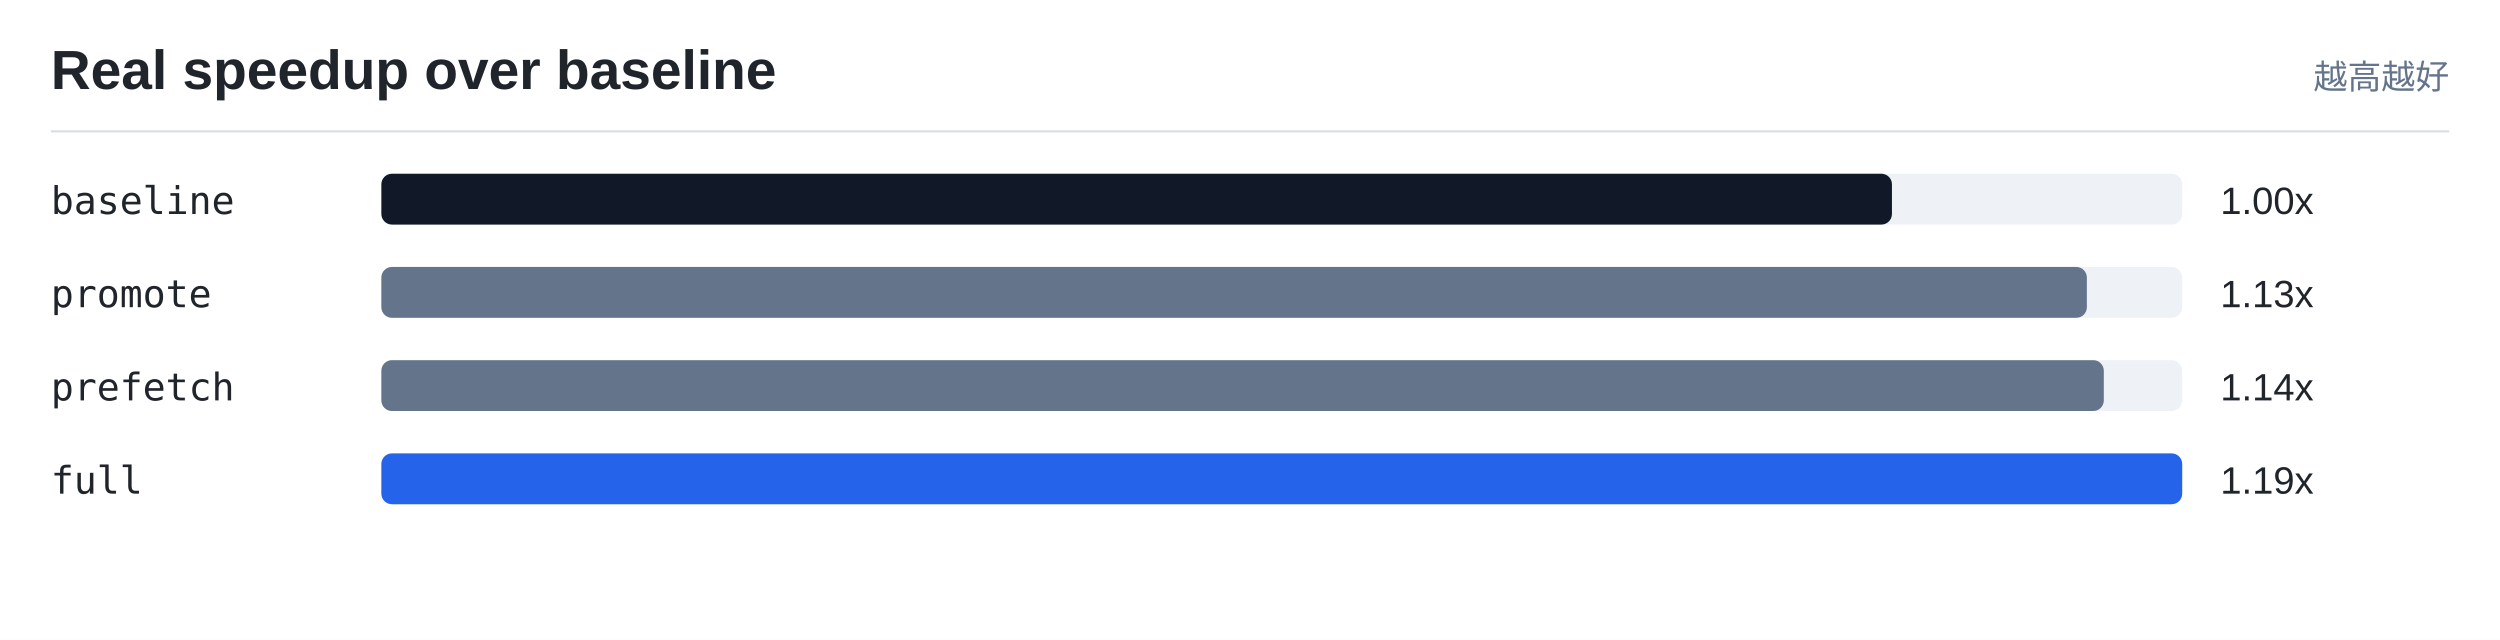
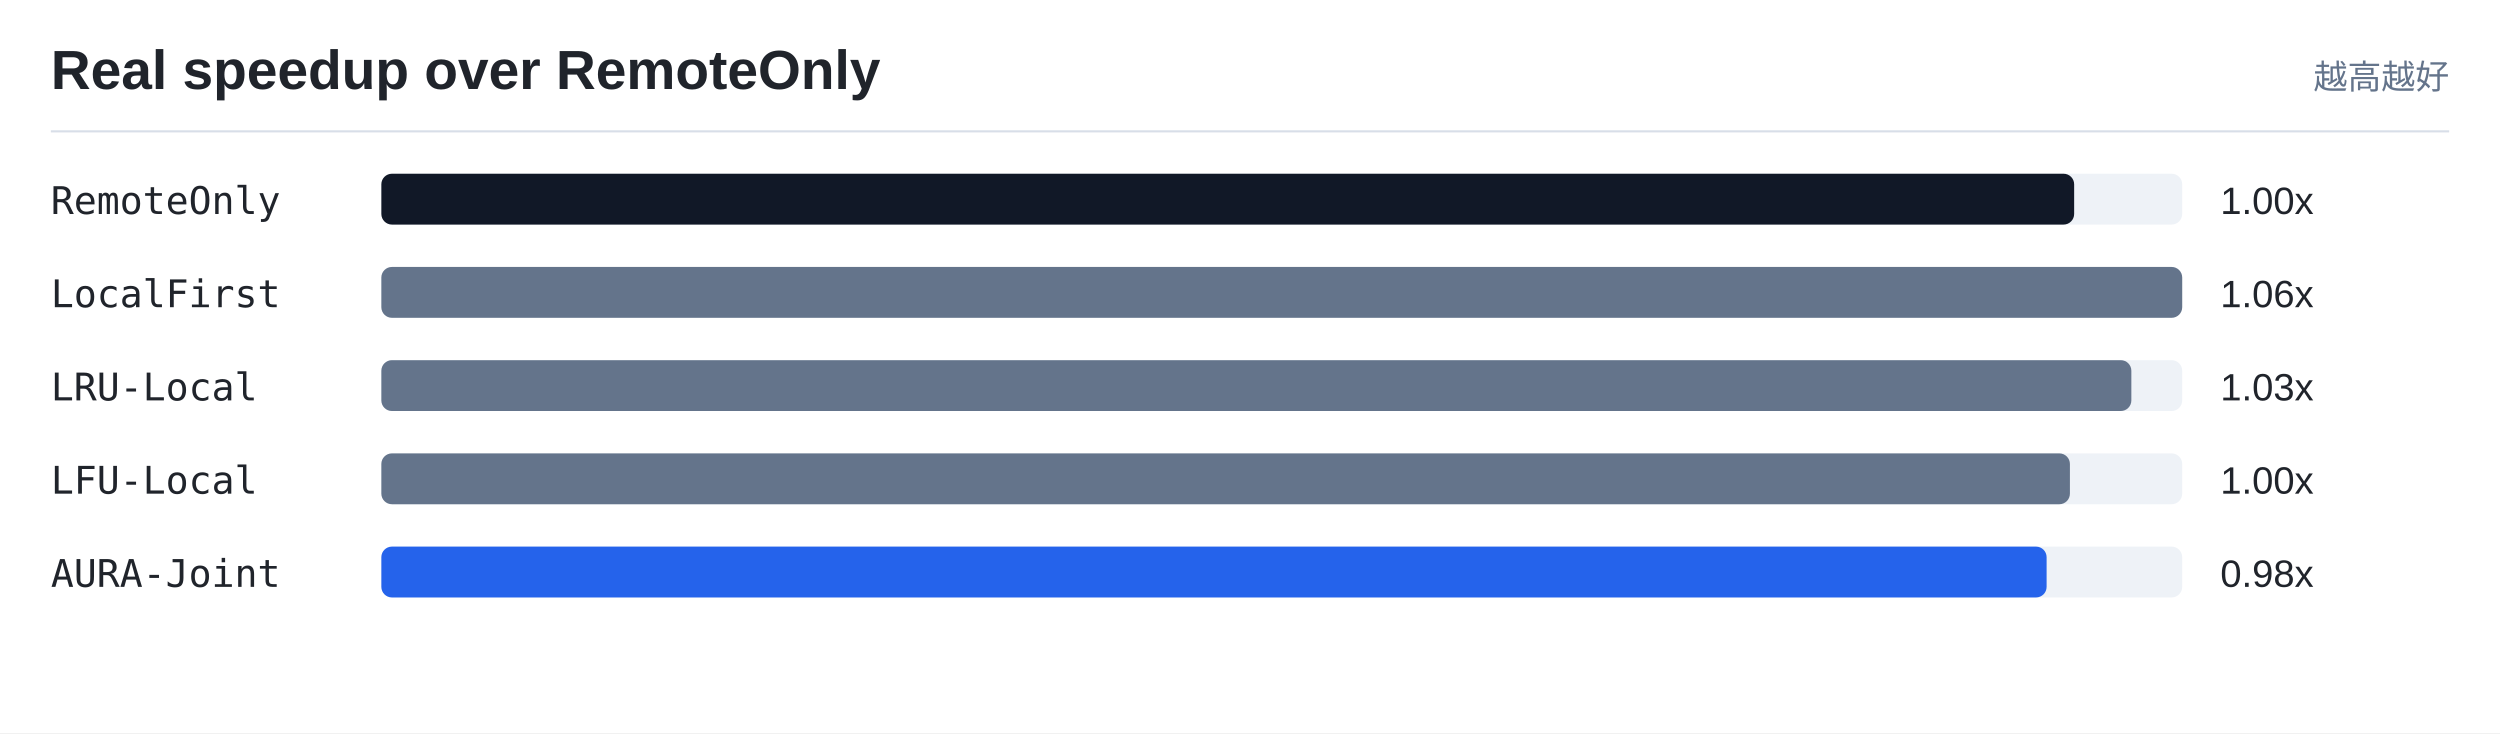
- <svg xmlns="http://www.w3.org/2000/svg" width="1180" height="302" viewBox="0 0 1180 302">
+ <svg xmlns="http://www.w3.org/2000/svg" width="1180" height="346" viewBox="0 0 1180 346">
  <rect width="100%" height="100%" fill="#ffffff" />
-   <text x="24" y="42" font-family="Arial, Helvetica, sans-serif" font-size="26" font-weight="700" fill="#20242b">Real speedup over baseline</text>
+   <text x="24" y="42" font-family="Arial, Helvetica, sans-serif" font-size="26" font-weight="700" fill="#20242b">Real speedup over RemoteOnly</text>
  <text x="1156" y="42" text-anchor="end" font-family="Arial, Helvetica, sans-serif" font-size="16" fill="#64748b">越高越好</text>
  <line x1="24" y1="62" x2="1156" y2="62" stroke="#d8dee8" />
-   <text x="24" y="101" font-family="Menlo, Consolas, monospace" font-size="18" fill="#20242b">baseline</text>
+   <text x="24" y="101" font-family="Menlo, Consolas, monospace" font-size="18" fill="#20242b">RemoteOnly</text>
  <rect x="180" y="82" width="850" height="24" rx="5" fill="#eef2f7" />
-   <rect x="180" y="82" width="713" height="24" rx="5" fill="#111827" />
+   <rect x="180" y="82" width="799" height="24" rx="5" fill="#111827" />
  <text x="1048" y="101" font-family="Arial, Helvetica, sans-serif" font-size="18" fill="#20242b">1.00x</text>
-   <text x="24" y="145" font-family="Menlo, Consolas, monospace" font-size="18" fill="#20242b">promote</text>
+   <text x="24" y="145" font-family="Menlo, Consolas, monospace" font-size="18" fill="#20242b">LocalFirst</text>
  <rect x="180" y="126" width="850" height="24" rx="5" fill="#eef2f7" />
-   <rect x="180" y="126" width="805" height="24" rx="5" fill="#64748b" />
-   <text x="1048" y="145" font-family="Arial, Helvetica, sans-serif" font-size="18" fill="#20242b">1.13x</text>
-   <text x="24" y="189" font-family="Menlo, Consolas, monospace" font-size="18" fill="#20242b">prefetch</text>
+   <rect x="180" y="126" width="850" height="24" rx="5" fill="#64748b" />
+   <text x="1048" y="145" font-family="Arial, Helvetica, sans-serif" font-size="18" fill="#20242b">1.06x</text>
+   <text x="24" y="189" font-family="Menlo, Consolas, monospace" font-size="18" fill="#20242b">LRU-Local</text>
  <rect x="180" y="170" width="850" height="24" rx="5" fill="#eef2f7" />
-   <rect x="180" y="170" width="813" height="24" rx="5" fill="#64748b" />
-   <text x="1048" y="189" font-family="Arial, Helvetica, sans-serif" font-size="18" fill="#20242b">1.14x</text>
-   <text x="24" y="233" font-family="Menlo, Consolas, monospace" font-size="18" fill="#20242b">full</text>
+   <rect x="180" y="170" width="826" height="24" rx="5" fill="#64748b" />
+   <text x="1048" y="189" font-family="Arial, Helvetica, sans-serif" font-size="18" fill="#20242b">1.03x</text>
+   <text x="24" y="233" font-family="Menlo, Consolas, monospace" font-size="18" fill="#20242b">LFU-Local</text>
  <rect x="180" y="214" width="850" height="24" rx="5" fill="#eef2f7" />
-   <rect x="180" y="214" width="850" height="24" rx="5" fill="#2563eb" />
-   <text x="1048" y="233" font-family="Arial, Helvetica, sans-serif" font-size="18" fill="#20242b">1.19x</text>
+   <rect x="180" y="214" width="797" height="24" rx="5" fill="#64748b" />
+   <text x="1048" y="233" font-family="Arial, Helvetica, sans-serif" font-size="18" fill="#20242b">1.00x</text>
+   <text x="24" y="277" font-family="Menlo, Consolas, monospace" font-size="18" fill="#20242b">AURA-Joint</text>
+   <rect x="180" y="258" width="850" height="24" rx="5" fill="#eef2f7" />
+   <rect x="180" y="258" width="786" height="24" rx="5" fill="#2563eb" />
+   <text x="1048" y="277" font-family="Arial, Helvetica, sans-serif" font-size="18" fill="#20242b">0.98x</text>
</svg>
